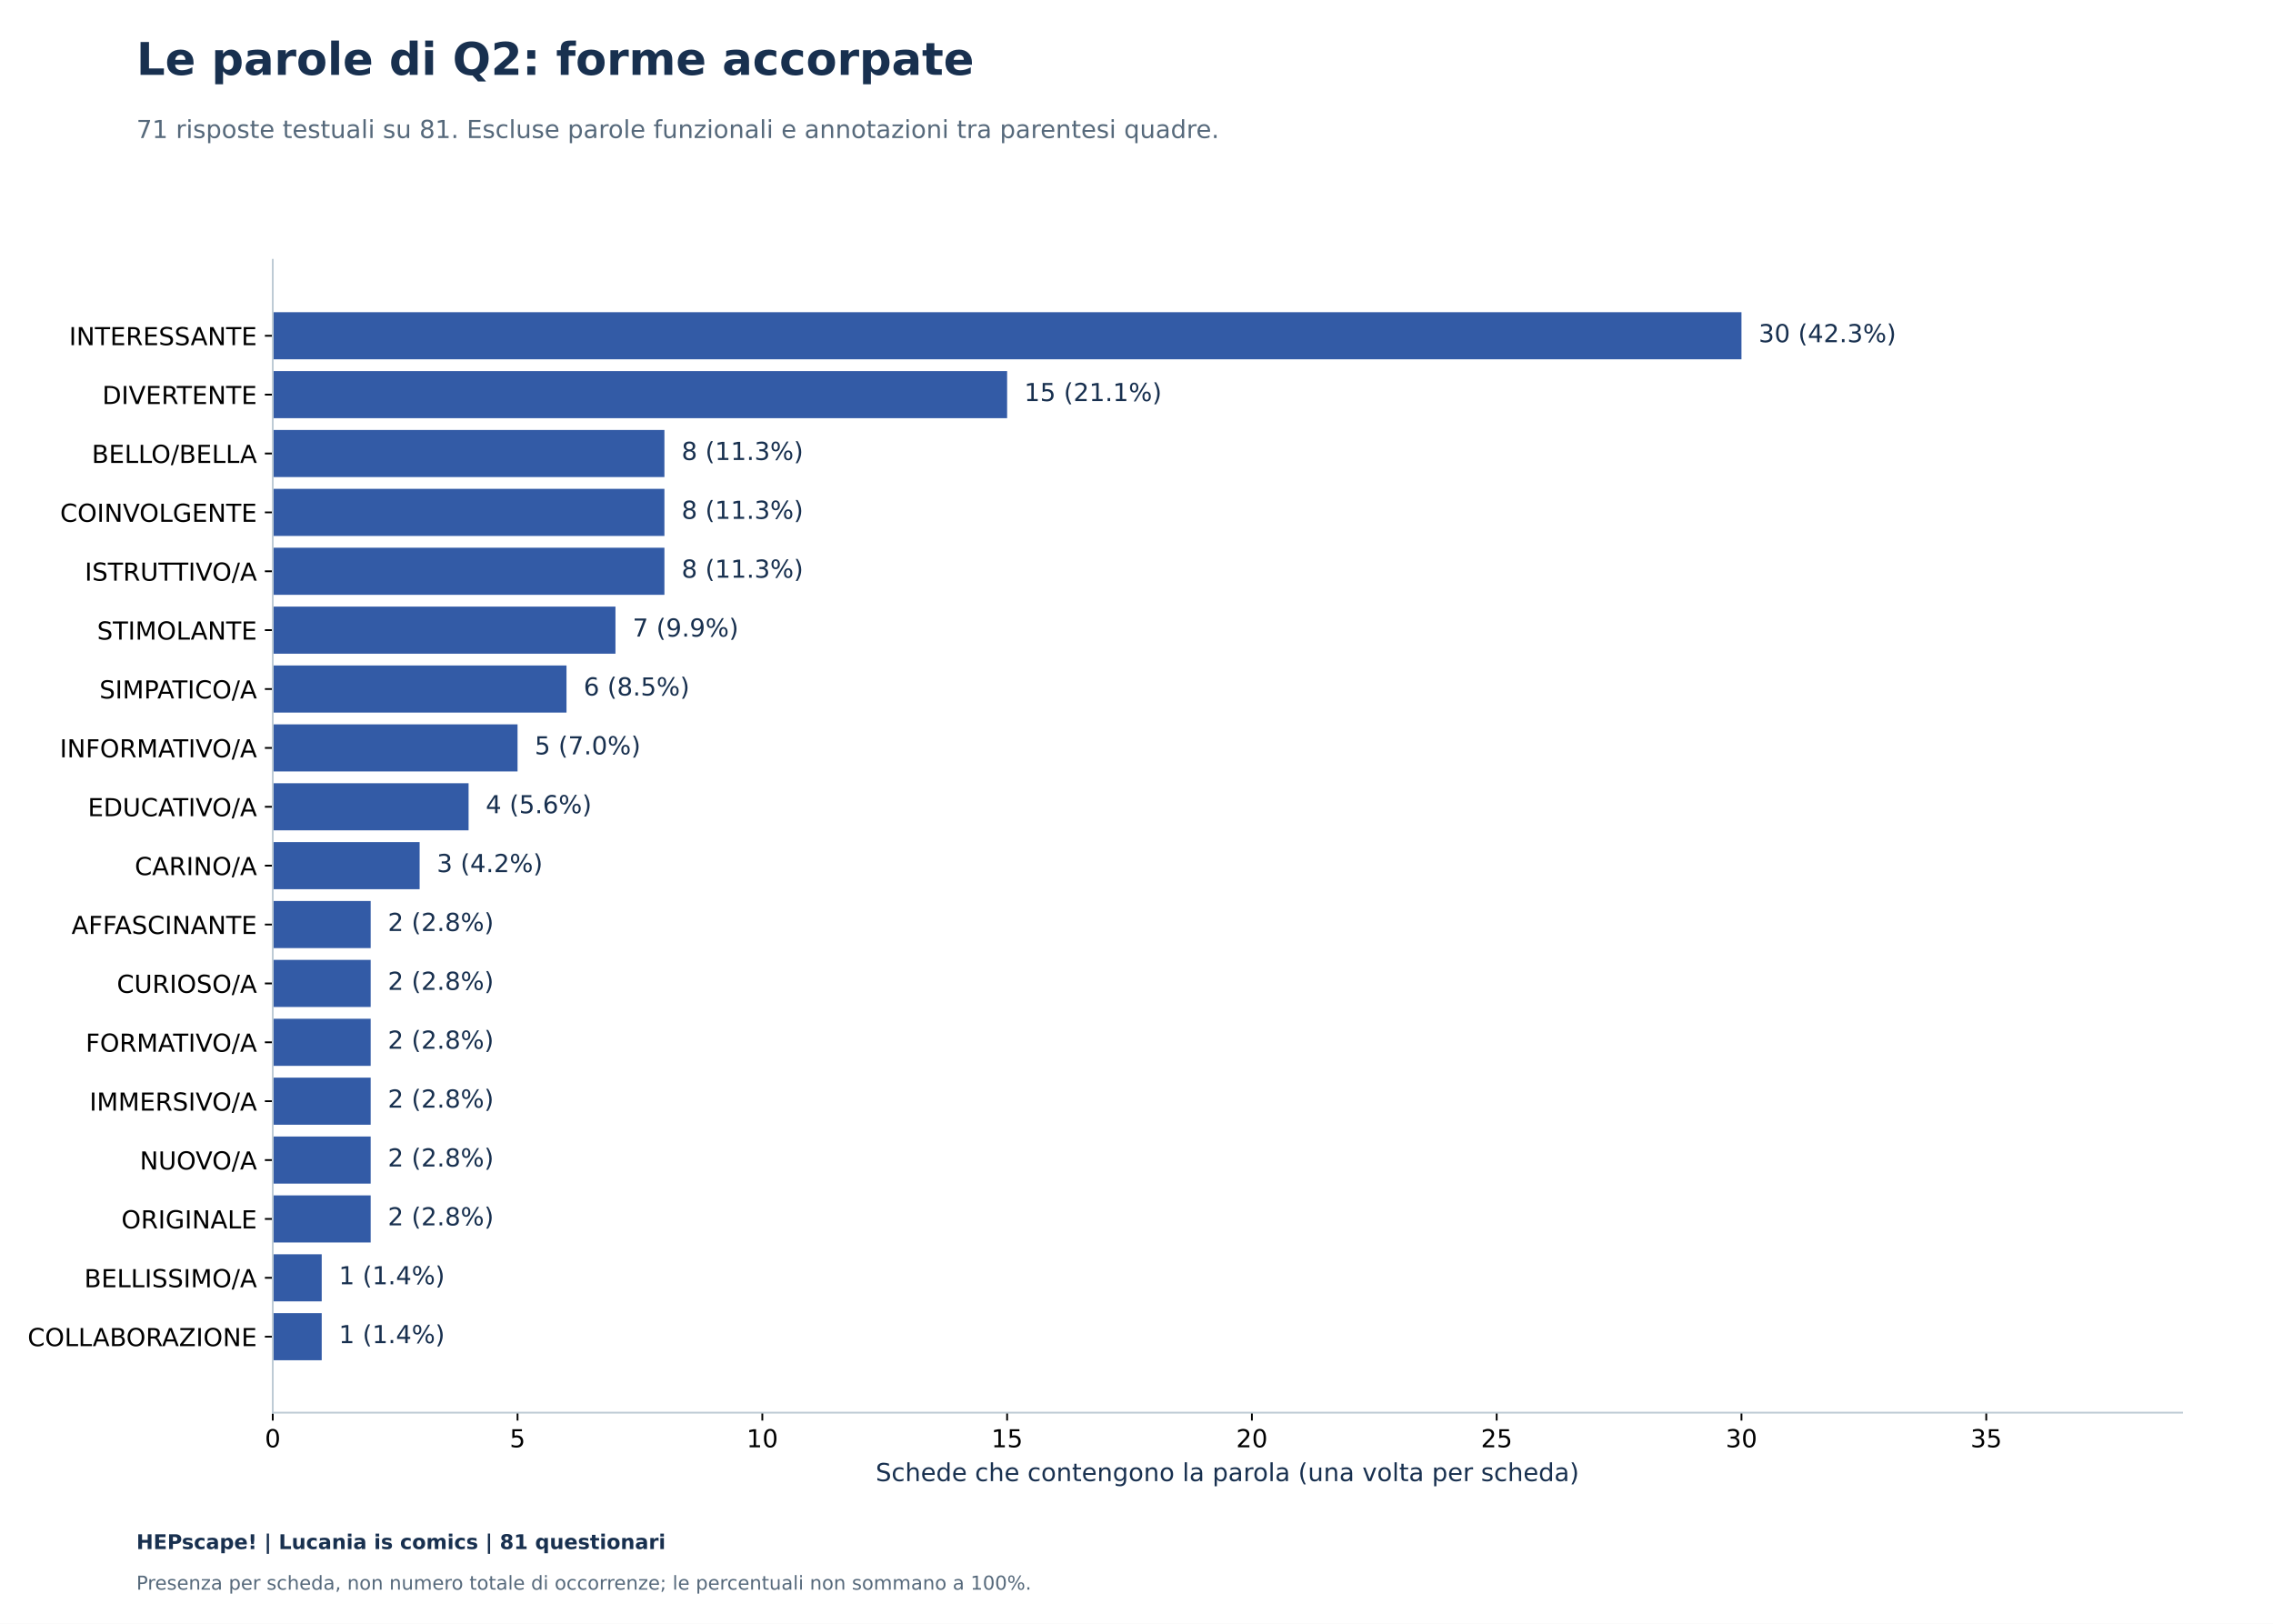
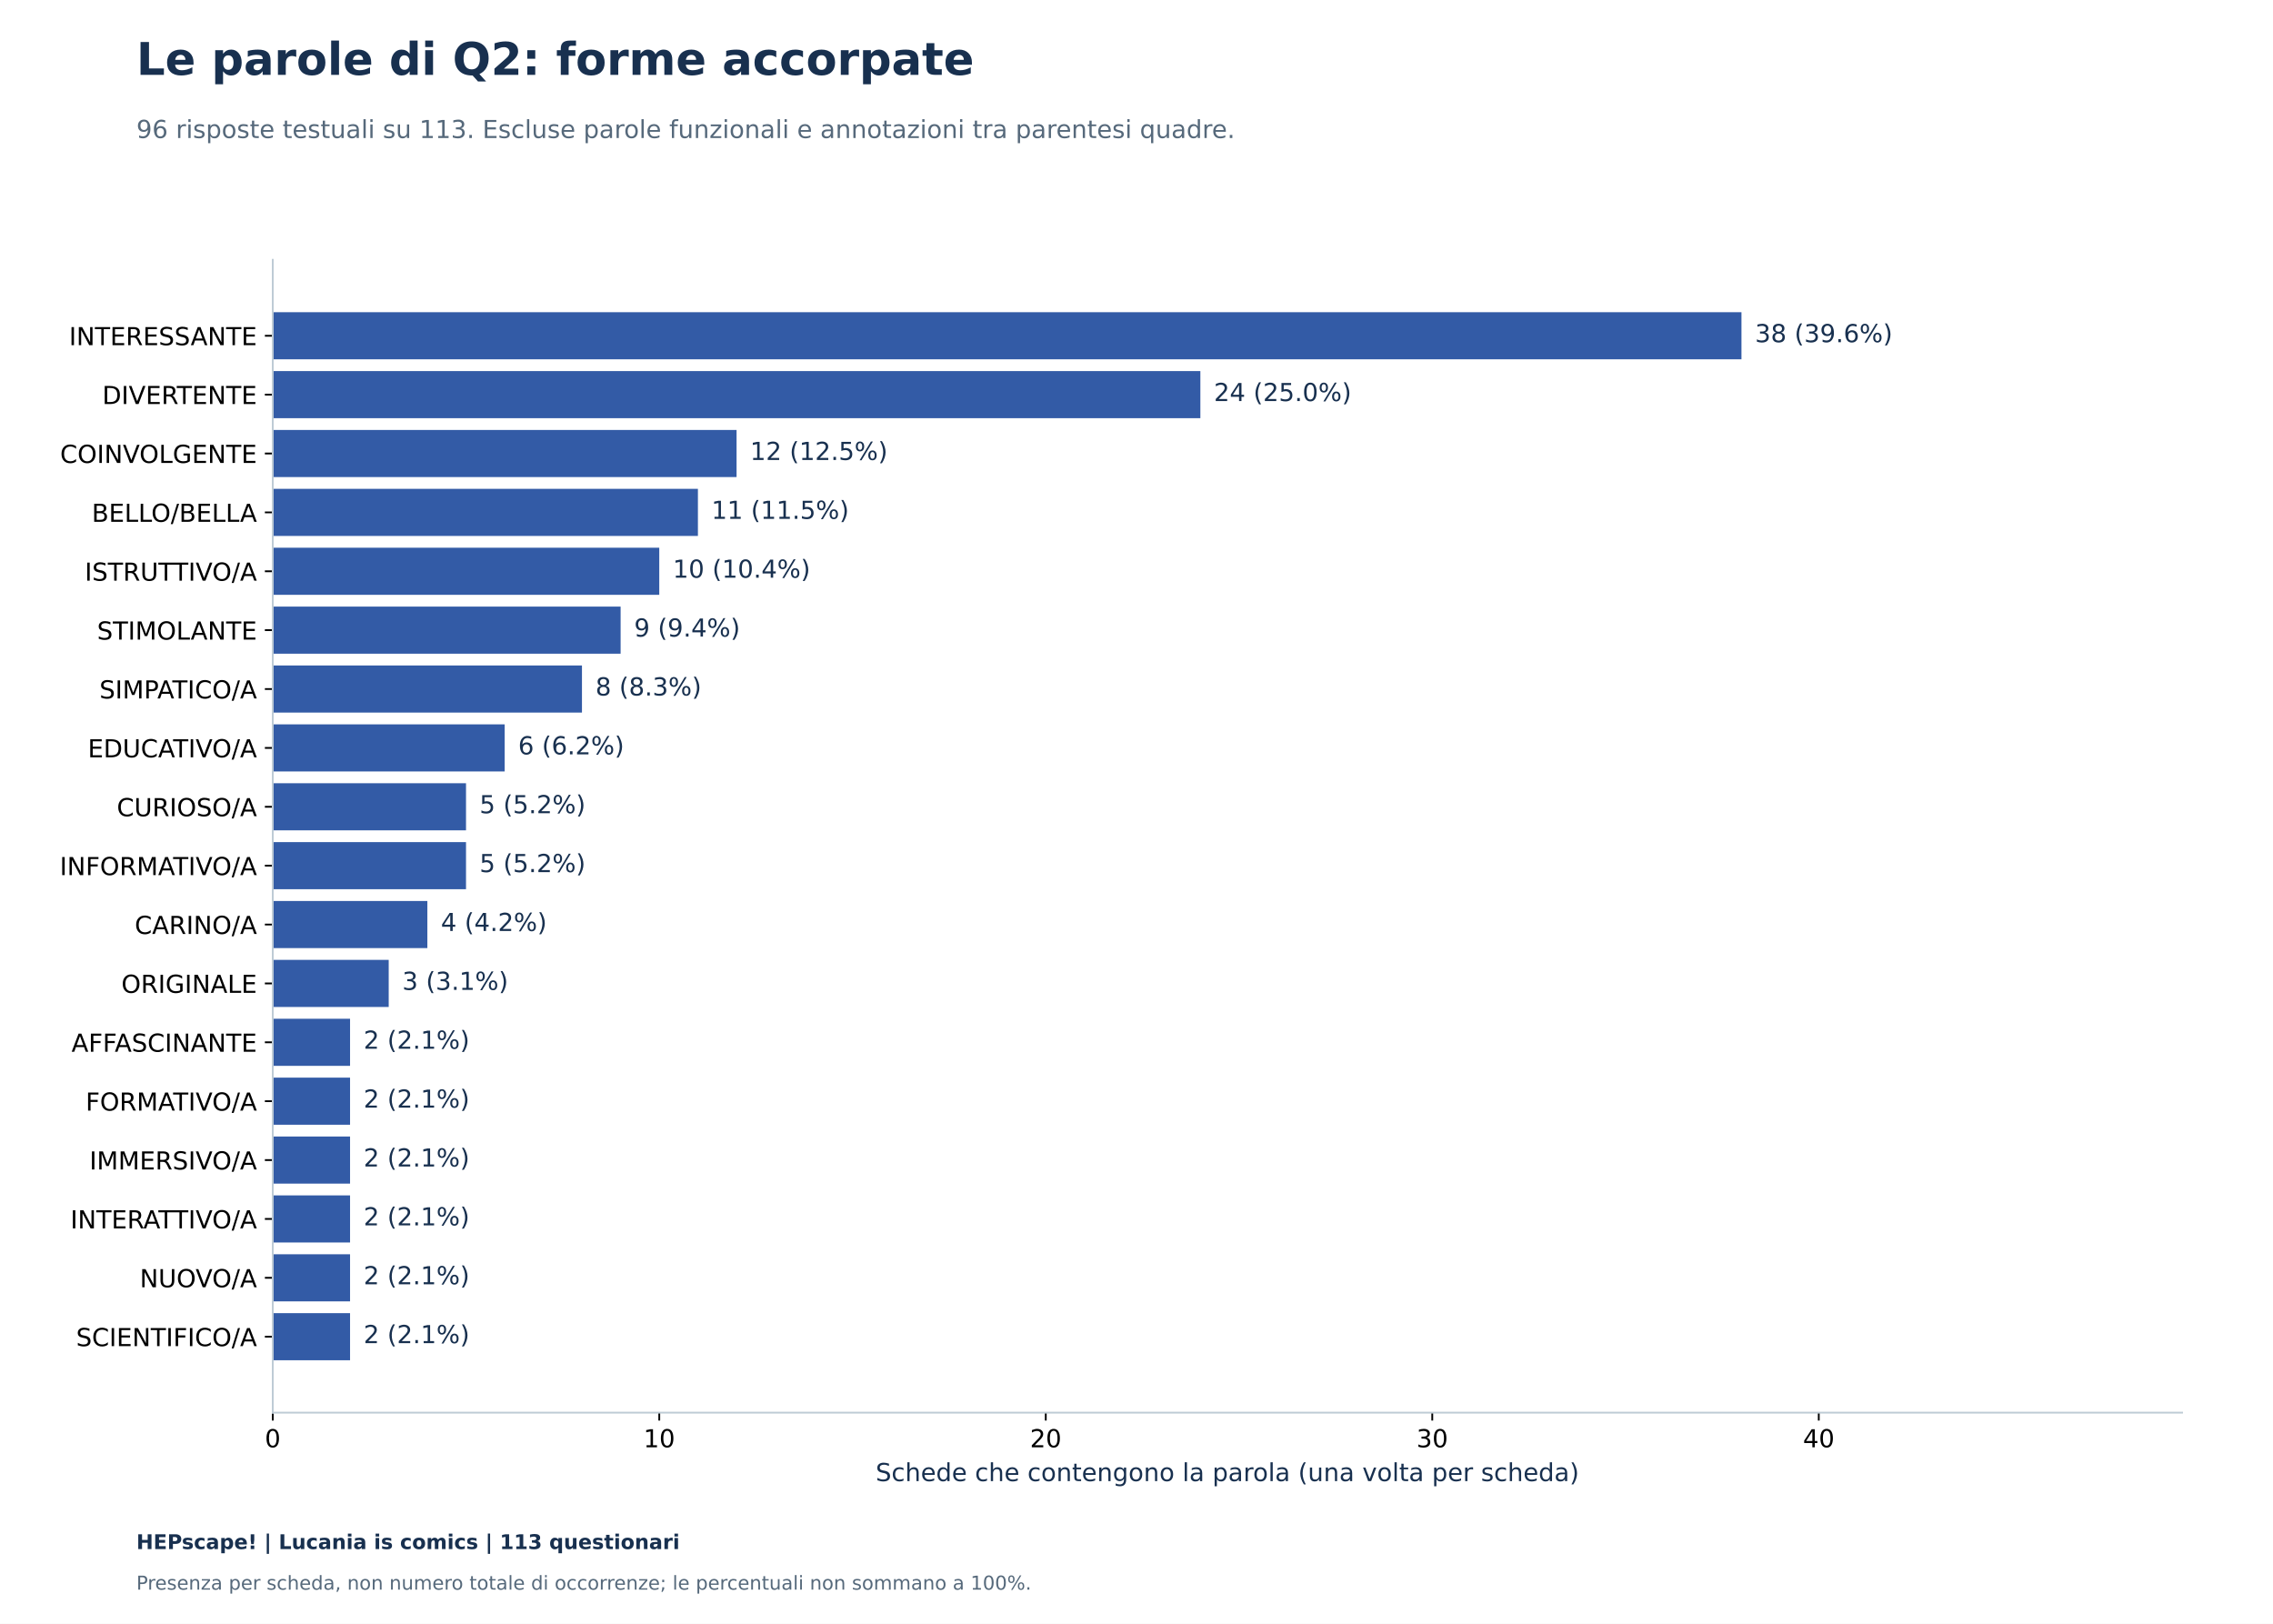
<svg xmlns="http://www.w3.org/2000/svg" xmlns:xlink="http://www.w3.org/1999/xlink" width="1008pt" height="720pt" viewBox="0 0 1008 720" version="1.1">
  <defs>
    <style type="text/css">*{stroke-linejoin: round; stroke-linecap: butt}</style>
  </defs>
  <g id="figure_1">
    <g id="patch_1">
      <path d="M 0 720  L 1008 720  L 1008 0  L 0 0  z " style="fill: #ffffff" />
    </g>
    <g id="axes_1">
      <g id="patch_2">
        <path d="M 120.96 626.4  L 967.68 626.4  L 967.68 115.2  L 120.96 115.2  z " style="fill: #ffffff" />
      </g>
      <g id="patch_3">
-         <path d="M 120.96 138.436  L 772.283 138.436  L 772.283 159.323  L 120.96 159.323  z " clip-path="url(#pca70772ca7)" style="fill: #335ba6" />
+         <path d="M 120.96 138.436  L 772.283 138.436  L 772.283 159.323  L 120.96 159.323  z " clip-path="url(#p9a1aef241e)" style="fill: #335ba6" />
      </g>
      <g id="patch_4">
-         <path d="M 120.96 164.545  L 446.622 164.545  L 446.622 185.431  L 120.96 185.431  z " clip-path="url(#pca70772ca7)" style="fill: #335ba6" />
+         <path d="M 120.96 164.545  L 532.322 164.545  L 532.322 185.431  L 120.96 185.431  z " clip-path="url(#p9a1aef241e)" style="fill: #335ba6" />
      </g>
      <g id="patch_5">
-         <path d="M 120.96 190.653  L 294.646 190.653  L 294.646 211.54  L 120.96 211.54  z " clip-path="url(#pca70772ca7)" style="fill: #335ba6" />
+         <path d="M 120.96 190.653  L 326.641 190.653  L 326.641 211.54  L 120.96 211.54  z " clip-path="url(#p9a1aef241e)" style="fill: #335ba6" />
      </g>
      <g id="patch_6">
-         <path d="M 120.96 216.761  L 294.646 216.761  L 294.646 237.648  L 120.96 237.648  z " clip-path="url(#pca70772ca7)" style="fill: #335ba6" />
+         <path d="M 120.96 216.761  L 309.501 216.761  L 309.501 237.648  L 120.96 237.648  z " clip-path="url(#p9a1aef241e)" style="fill: #335ba6" />
      </g>
      <g id="patch_7">
-         <path d="M 120.96 242.869  L 294.646 242.869  L 294.646 263.756  L 120.96 263.756  z " clip-path="url(#pca70772ca7)" style="fill: #335ba6" />
+         <path d="M 120.96 242.869  L 292.361 242.869  L 292.361 263.756  L 120.96 263.756  z " clip-path="url(#p9a1aef241e)" style="fill: #335ba6" />
      </g>
      <g id="patch_8">
-         <path d="M 120.96 268.978  L 272.935 268.978  L 272.935 289.864  L 120.96 289.864  z " clip-path="url(#pca70772ca7)" style="fill: #335ba6" />
+         <path d="M 120.96 268.978  L 275.221 268.978  L 275.221 289.864  L 120.96 289.864  z " clip-path="url(#p9a1aef241e)" style="fill: #335ba6" />
      </g>
      <g id="patch_9">
-         <path d="M 120.96 295.086  L 251.225 295.086  L 251.225 315.973  L 120.96 315.973  z " clip-path="url(#pca70772ca7)" style="fill: #335ba6" />
+         <path d="M 120.96 295.086  L 258.081 295.086  L 258.081 315.973  L 120.96 315.973  z " clip-path="url(#p9a1aef241e)" style="fill: #335ba6" />
      </g>
      <g id="patch_10">
-         <path d="M 120.96 321.194  L 229.514 321.194  L 229.514 342.081  L 120.96 342.081  z " clip-path="url(#pca70772ca7)" style="fill: #335ba6" />
+         <path d="M 120.96 321.194  L 223.8 321.194  L 223.8 342.081  L 120.96 342.081  z " clip-path="url(#p9a1aef241e)" style="fill: #335ba6" />
      </g>
      <g id="patch_11">
-         <path d="M 120.96 347.303  L 207.803 347.303  L 207.803 368.189  L 120.96 368.189  z " clip-path="url(#pca70772ca7)" style="fill: #335ba6" />
+         <path d="M 120.96 347.303  L 206.66 347.303  L 206.66 368.189  L 120.96 368.189  z " clip-path="url(#p9a1aef241e)" style="fill: #335ba6" />
      </g>
      <g id="patch_12">
-         <path d="M 120.96 373.411  L 186.092 373.411  L 186.092 394.297  L 120.96 394.297  z " clip-path="url(#pca70772ca7)" style="fill: #335ba6" />
+         <path d="M 120.96 373.411  L 206.66 373.411  L 206.66 394.297  L 120.96 394.297  z " clip-path="url(#p9a1aef241e)" style="fill: #335ba6" />
      </g>
      <g id="patch_13">
-         <path d="M 120.96 399.519  L 164.382 399.519  L 164.382 420.406  L 120.96 420.406  z " clip-path="url(#pca70772ca7)" style="fill: #335ba6" />
+         <path d="M 120.96 399.519  L 189.52 399.519  L 189.52 420.406  L 120.96 420.406  z " clip-path="url(#p9a1aef241e)" style="fill: #335ba6" />
      </g>
      <g id="patch_14">
-         <path d="M 120.96 425.627  L 164.382 425.627  L 164.382 446.514  L 120.96 446.514  z " clip-path="url(#pca70772ca7)" style="fill: #335ba6" />
+         <path d="M 120.96 425.627  L 172.38 425.627  L 172.38 446.514  L 120.96 446.514  z " clip-path="url(#p9a1aef241e)" style="fill: #335ba6" />
      </g>
      <g id="patch_15">
-         <path d="M 120.96 451.736  L 164.382 451.736  L 164.382 472.622  L 120.96 472.622  z " clip-path="url(#pca70772ca7)" style="fill: #335ba6" />
+         <path d="M 120.96 451.736  L 155.24 451.736  L 155.24 472.622  L 120.96 472.622  z " clip-path="url(#p9a1aef241e)" style="fill: #335ba6" />
      </g>
      <g id="patch_16">
-         <path d="M 120.96 477.844  L 164.382 477.844  L 164.382 498.731  L 120.96 498.731  z " clip-path="url(#pca70772ca7)" style="fill: #335ba6" />
+         <path d="M 120.96 477.844  L 155.24 477.844  L 155.24 498.731  L 120.96 498.731  z " clip-path="url(#p9a1aef241e)" style="fill: #335ba6" />
      </g>
      <g id="patch_17">
-         <path d="M 120.96 503.952  L 164.382 503.952  L 164.382 524.839  L 120.96 524.839  z " clip-path="url(#pca70772ca7)" style="fill: #335ba6" />
+         <path d="M 120.96 503.952  L 155.24 503.952  L 155.24 524.839  L 120.96 524.839  z " clip-path="url(#p9a1aef241e)" style="fill: #335ba6" />
      </g>
      <g id="patch_18">
-         <path d="M 120.96 530.06  L 164.382 530.06  L 164.382 550.947  L 120.96 550.947  z " clip-path="url(#pca70772ca7)" style="fill: #335ba6" />
+         <path d="M 120.96 530.06  L 155.24 530.06  L 155.24 550.947  L 120.96 550.947  z " clip-path="url(#p9a1aef241e)" style="fill: #335ba6" />
      </g>
      <g id="patch_19">
-         <path d="M 120.96 556.169  L 142.671 556.169  L 142.671 577.055  L 120.96 577.055  z " clip-path="url(#pca70772ca7)" style="fill: #335ba6" />
+         <path d="M 120.96 556.169  L 155.24 556.169  L 155.24 577.055  L 120.96 577.055  z " clip-path="url(#p9a1aef241e)" style="fill: #335ba6" />
      </g>
      <g id="patch_20">
-         <path d="M 120.96 582.277  L 142.671 582.277  L 142.671 603.164  L 120.96 603.164  z " clip-path="url(#pca70772ca7)" style="fill: #335ba6" />
+         <path d="M 120.96 582.277  L 155.24 582.277  L 155.24 603.164  L 120.96 603.164  z " clip-path="url(#p9a1aef241e)" style="fill: #335ba6" />
      </g>
      <g id="matplotlib.axis_1">
        <g id="xtick_1">
          <g id="line2d_1">
            <defs>
-               <path id="m5f2a0719b6" d="M 0 0  L 0 3.5  " style="stroke: #000000; stroke-width: 0.8" />
+               <path id="mc95356d37c" d="M 0 0  L 0 3.5  " style="stroke: #000000; stroke-width: 0.8" />
            </defs>
            <g>
-               <use xlink:href="#m5f2a0719b6" x="120.96" y="626.4" style="stroke: #000000; stroke-width: 0.8" />
+               <use xlink:href="#mc95356d37c" x="120.96" y="626.4" style="stroke: #000000; stroke-width: 0.8" />
            </g>
          </g>
          <g id="text_1">
            <text style="font-size: 11px; font-family: 'DejaVu Sans'; text-anchor: middle" x="120.96" y="641.757" transform="rotate(-0 120.96 641.7574)">0</text>
          </g>
        </g>
        <g id="xtick_2">
          <g id="line2d_2">
            <g>
-               <use xlink:href="#m5f2a0719b6" x="229.514" y="626.4" style="stroke: #000000; stroke-width: 0.8" />
+               <use xlink:href="#mc95356d37c" x="292.361" y="626.4" style="stroke: #000000; stroke-width: 0.8" />
            </g>
          </g>
          <g id="text_2">
-             <text style="font-size: 11px; font-family: 'DejaVu Sans'; text-anchor: middle" x="229.514" y="641.757" transform="rotate(-0 229.5138 641.7574)">5</text>
+             <text style="font-size: 11px; font-family: 'DejaVu Sans'; text-anchor: middle" x="292.361" y="641.757" transform="rotate(-0 292.3608 641.7574)">10</text>
          </g>
        </g>
        <g id="xtick_3">
          <g id="line2d_3">
            <g>
-               <use xlink:href="#m5f2a0719b6" x="338.068" y="626.4" style="stroke: #000000; stroke-width: 0.8" />
+               <use xlink:href="#mc95356d37c" x="463.762" y="626.4" style="stroke: #000000; stroke-width: 0.8" />
            </g>
          </g>
          <g id="text_3">
-             <text style="font-size: 11px; font-family: 'DejaVu Sans'; text-anchor: middle" x="338.068" y="641.757" transform="rotate(-0 338.0677 641.7574)">10</text>
+             <text style="font-size: 11px; font-family: 'DejaVu Sans'; text-anchor: middle" x="463.762" y="641.757" transform="rotate(-0 463.7616 641.7574)">20</text>
          </g>
        </g>
        <g id="xtick_4">
          <g id="line2d_4">
            <g>
-               <use xlink:href="#m5f2a0719b6" x="446.622" y="626.4" style="stroke: #000000; stroke-width: 0.8" />
+               <use xlink:href="#mc95356d37c" x="635.162" y="626.4" style="stroke: #000000; stroke-width: 0.8" />
            </g>
          </g>
          <g id="text_4">
-             <text style="font-size: 11px; font-family: 'DejaVu Sans'; text-anchor: middle" x="446.622" y="641.757" transform="rotate(-0 446.6215 641.7574)">15</text>
+             <text style="font-size: 11px; font-family: 'DejaVu Sans'; text-anchor: middle" x="635.162" y="641.757" transform="rotate(-0 635.1624 641.7574)">30</text>
          </g>
        </g>
        <g id="xtick_5">
          <g id="line2d_5">
            <g>
-               <use xlink:href="#m5f2a0719b6" x="555.175" y="626.4" style="stroke: #000000; stroke-width: 0.8" />
+               <use xlink:href="#mc95356d37c" x="806.563" y="626.4" style="stroke: #000000; stroke-width: 0.8" />
            </g>
          </g>
          <g id="text_5">
-             <text style="font-size: 11px; font-family: 'DejaVu Sans'; text-anchor: middle" x="555.175" y="641.757" transform="rotate(-0 555.1754 641.7574)">20</text>
-           </g>
-         </g>
-         <g id="xtick_6">
-           <g id="line2d_6">
-             <g>
-               <use xlink:href="#m5f2a0719b6" x="663.729" y="626.4" style="stroke: #000000; stroke-width: 0.8" />
-             </g>
-           </g>
-           <g id="text_6">
-             <text style="font-size: 11px; font-family: 'DejaVu Sans'; text-anchor: middle" x="663.729" y="641.757" transform="rotate(-0 663.7292 641.7574)">25</text>
-           </g>
-         </g>
-         <g id="xtick_7">
-           <g id="line2d_7">
-             <g>
-               <use xlink:href="#m5f2a0719b6" x="772.283" y="626.4" style="stroke: #000000; stroke-width: 0.8" />
-             </g>
-           </g>
-           <g id="text_7">
-             <text style="font-size: 11px; font-family: 'DejaVu Sans'; text-anchor: middle" x="772.283" y="641.757" transform="rotate(-0 772.2831 641.7574)">30</text>
-           </g>
-         </g>
-         <g id="xtick_8">
-           <g id="line2d_8">
-             <g>
-               <use xlink:href="#m5f2a0719b6" x="880.837" y="626.4" style="stroke: #000000; stroke-width: 0.8" />
-             </g>
-           </g>
-           <g id="text_8">
-             <text style="font-size: 11px; font-family: 'DejaVu Sans'; text-anchor: middle" x="880.837" y="641.757" transform="rotate(-0 880.8369 641.7574)">35</text>
-           </g>
-         </g>
-         <g id="text_9">
+             <text style="font-size: 11px; font-family: 'DejaVu Sans'; text-anchor: middle" x="806.563" y="641.757" transform="rotate(-0 806.5632 641.7574)">40</text>
+           </g>
+         </g>
+         <g id="text_6">
          <text style="font-size: 11px; font-family: 'DejaVu Sans'; text-anchor: middle; fill: #18304f" x="544.32" y="656.758" transform="rotate(-0 544.32 656.7583)">Schede che contengono la parola (una volta per scheda)</text>
        </g>
      </g>
      <g id="matplotlib.axis_2">
        <g id="ytick_1">
+           <g id="line2d_6">
+             <defs>
+               <path id="m3ce0cde20e" d="M 0 0  L -3.5 0  " style="stroke: #000000; stroke-width: 0.8" />
+             </defs>
+             <g>
+               <use xlink:href="#m3ce0cde20e" x="120.96" y="148.88" style="stroke: #000000; stroke-width: 0.8" />
+             </g>
+           </g>
+           <g id="text_7">
+             <text style="font-size: 11px; font-family: 'DejaVu Sans'; text-anchor: end" x="113.96" y="153.058" transform="rotate(-0 113.96 153.0584)">INTERESSANTE</text>
+           </g>
+         </g>
+         <g id="ytick_2">
+           <g id="line2d_7">
+             <g>
+               <use xlink:href="#m3ce0cde20e" x="120.96" y="174.988" style="stroke: #000000; stroke-width: 0.8" />
+             </g>
+           </g>
+           <g id="text_8">
+             <text style="font-size: 11px; font-family: 'DejaVu Sans'; text-anchor: end" x="113.96" y="179.167" transform="rotate(-0 113.96 179.1667)">DIVERTENTE</text>
+           </g>
+         </g>
+         <g id="ytick_3">
+           <g id="line2d_8">
+             <g>
+               <use xlink:href="#m3ce0cde20e" x="120.96" y="201.096" style="stroke: #000000; stroke-width: 0.8" />
+             </g>
+           </g>
+           <g id="text_9">
+             <text style="font-size: 11px; font-family: 'DejaVu Sans'; text-anchor: end" x="113.96" y="205.275" transform="rotate(-0 113.96 205.2749)">COINVOLGENTE</text>
+           </g>
+         </g>
+         <g id="ytick_4">
          <g id="line2d_9">
-             <defs>
-               <path id="m6e05bff1ca" d="M 0 0  L -3.5 0  " style="stroke: #000000; stroke-width: 0.8" />
-             </defs>
-             <g>
-               <use xlink:href="#m6e05bff1ca" x="120.96" y="148.88" style="stroke: #000000; stroke-width: 0.8" />
+             <g>
+               <use xlink:href="#m3ce0cde20e" x="120.96" y="227.204" style="stroke: #000000; stroke-width: 0.8" />
            </g>
          </g>
          <g id="text_10">
-             <text style="font-size: 11px; font-family: 'DejaVu Sans'; text-anchor: end" x="113.96" y="153.058" transform="rotate(-0 113.96 153.0584)">INTERESSANTE</text>
-           </g>
-         </g>
-         <g id="ytick_2">
+             <text style="font-size: 11px; font-family: 'DejaVu Sans'; text-anchor: end" x="113.96" y="231.383" transform="rotate(-0 113.96 231.3832)">BELLO/BELLA</text>
+           </g>
+         </g>
+         <g id="ytick_5">
          <g id="line2d_10">
            <g>
-               <use xlink:href="#m6e05bff1ca" x="120.96" y="174.988" style="stroke: #000000; stroke-width: 0.8" />
+               <use xlink:href="#m3ce0cde20e" x="120.96" y="253.313" style="stroke: #000000; stroke-width: 0.8" />
            </g>
          </g>
          <g id="text_11">
-             <text style="font-size: 11px; font-family: 'DejaVu Sans'; text-anchor: end" x="113.96" y="179.167" transform="rotate(-0 113.96 179.1667)">DIVERTENTE</text>
-           </g>
-         </g>
-         <g id="ytick_3">
+             <text style="font-size: 11px; font-family: 'DejaVu Sans'; text-anchor: end" x="113.96" y="257.491" transform="rotate(-0 113.96 257.4915)">ISTRUTTIVO/A</text>
+           </g>
+         </g>
+         <g id="ytick_6">
          <g id="line2d_11">
            <g>
-               <use xlink:href="#m6e05bff1ca" x="120.96" y="201.096" style="stroke: #000000; stroke-width: 0.8" />
+               <use xlink:href="#m3ce0cde20e" x="120.96" y="279.421" style="stroke: #000000; stroke-width: 0.8" />
            </g>
          </g>
          <g id="text_12">
-             <text style="font-size: 11px; font-family: 'DejaVu Sans'; text-anchor: end" x="113.96" y="205.275" transform="rotate(-0 113.96 205.2749)">BELLO/BELLA</text>
-           </g>
-         </g>
-         <g id="ytick_4">
+             <text style="font-size: 11px; font-family: 'DejaVu Sans'; text-anchor: end" x="113.96" y="283.6" transform="rotate(-0 113.96 283.5998)">STIMOLANTE</text>
+           </g>
+         </g>
+         <g id="ytick_7">
          <g id="line2d_12">
            <g>
-               <use xlink:href="#m6e05bff1ca" x="120.96" y="227.204" style="stroke: #000000; stroke-width: 0.8" />
+               <use xlink:href="#m3ce0cde20e" x="120.96" y="305.529" style="stroke: #000000; stroke-width: 0.8" />
            </g>
          </g>
          <g id="text_13">
-             <text style="font-size: 11px; font-family: 'DejaVu Sans'; text-anchor: end" x="113.96" y="231.383" transform="rotate(-0 113.96 231.3832)">COINVOLGENTE</text>
-           </g>
-         </g>
-         <g id="ytick_5">
+             <text style="font-size: 11px; font-family: 'DejaVu Sans'; text-anchor: end" x="113.96" y="309.708" transform="rotate(-0 113.96 309.708)">SIMPATICO/A</text>
+           </g>
+         </g>
+         <g id="ytick_8">
          <g id="line2d_13">
            <g>
-               <use xlink:href="#m6e05bff1ca" x="120.96" y="253.313" style="stroke: #000000; stroke-width: 0.8" />
+               <use xlink:href="#m3ce0cde20e" x="120.96" y="331.638" style="stroke: #000000; stroke-width: 0.8" />
            </g>
          </g>
          <g id="text_14">
-             <text style="font-size: 11px; font-family: 'DejaVu Sans'; text-anchor: end" x="113.96" y="257.491" transform="rotate(-0 113.96 257.4915)">ISTRUTTIVO/A</text>
-           </g>
-         </g>
-         <g id="ytick_6">
+             <text style="font-size: 11px; font-family: 'DejaVu Sans'; text-anchor: end" x="113.96" y="335.816" transform="rotate(-0 113.96 335.8163)">EDUCATIVO/A</text>
+           </g>
+         </g>
+         <g id="ytick_9">
          <g id="line2d_14">
            <g>
-               <use xlink:href="#m6e05bff1ca" x="120.96" y="279.421" style="stroke: #000000; stroke-width: 0.8" />
+               <use xlink:href="#m3ce0cde20e" x="120.96" y="357.746" style="stroke: #000000; stroke-width: 0.8" />
            </g>
          </g>
          <g id="text_15">
-             <text style="font-size: 11px; font-family: 'DejaVu Sans'; text-anchor: end" x="113.96" y="283.6" transform="rotate(-0 113.96 283.5998)">STIMOLANTE</text>
-           </g>
-         </g>
-         <g id="ytick_7">
+             <text style="font-size: 11px; font-family: 'DejaVu Sans'; text-anchor: end" x="113.96" y="361.925" transform="rotate(-0 113.96 361.9246)">CURIOSO/A</text>
+           </g>
+         </g>
+         <g id="ytick_10">
          <g id="line2d_15">
            <g>
-               <use xlink:href="#m6e05bff1ca" x="120.96" y="305.529" style="stroke: #000000; stroke-width: 0.8" />
+               <use xlink:href="#m3ce0cde20e" x="120.96" y="383.854" style="stroke: #000000; stroke-width: 0.8" />
            </g>
          </g>
          <g id="text_16">
-             <text style="font-size: 11px; font-family: 'DejaVu Sans'; text-anchor: end" x="113.96" y="309.708" transform="rotate(-0 113.96 309.708)">SIMPATICO/A</text>
-           </g>
-         </g>
-         <g id="ytick_8">
+             <text style="font-size: 11px; font-family: 'DejaVu Sans'; text-anchor: end" x="113.96" y="388.033" transform="rotate(-0 113.96 388.0328)">INFORMATIVO/A</text>
+           </g>
+         </g>
+         <g id="ytick_11">
          <g id="line2d_16">
            <g>
-               <use xlink:href="#m6e05bff1ca" x="120.96" y="331.638" style="stroke: #000000; stroke-width: 0.8" />
+               <use xlink:href="#m3ce0cde20e" x="120.96" y="409.962" style="stroke: #000000; stroke-width: 0.8" />
            </g>
          </g>
          <g id="text_17">
-             <text style="font-size: 11px; font-family: 'DejaVu Sans'; text-anchor: end" x="113.96" y="335.816" transform="rotate(-0 113.96 335.8163)">INFORMATIVO/A</text>
-           </g>
-         </g>
-         <g id="ytick_9">
+             <text style="font-size: 11px; font-family: 'DejaVu Sans'; text-anchor: end" x="113.96" y="414.141" transform="rotate(-0 113.96 414.1411)">CARINO/A</text>
+           </g>
+         </g>
+         <g id="ytick_12">
          <g id="line2d_17">
            <g>
-               <use xlink:href="#m6e05bff1ca" x="120.96" y="357.746" style="stroke: #000000; stroke-width: 0.8" />
+               <use xlink:href="#m3ce0cde20e" x="120.96" y="436.071" style="stroke: #000000; stroke-width: 0.8" />
            </g>
          </g>
          <g id="text_18">
-             <text style="font-size: 11px; font-family: 'DejaVu Sans'; text-anchor: end" x="113.96" y="361.925" transform="rotate(-0 113.96 361.9246)">EDUCATIVO/A</text>
-           </g>
-         </g>
-         <g id="ytick_10">
+             <text style="font-size: 11px; font-family: 'DejaVu Sans'; text-anchor: end" x="113.96" y="440.249" transform="rotate(-0 113.96 440.2494)">ORIGINALE</text>
+           </g>
+         </g>
+         <g id="ytick_13">
          <g id="line2d_18">
            <g>
-               <use xlink:href="#m6e05bff1ca" x="120.96" y="383.854" style="stroke: #000000; stroke-width: 0.8" />
+               <use xlink:href="#m3ce0cde20e" x="120.96" y="462.179" style="stroke: #000000; stroke-width: 0.8" />
            </g>
          </g>
          <g id="text_19">
-             <text style="font-size: 11px; font-family: 'DejaVu Sans'; text-anchor: end" x="113.96" y="388.033" transform="rotate(-0 113.96 388.0328)">CARINO/A</text>
-           </g>
-         </g>
-         <g id="ytick_11">
+             <text style="font-size: 11px; font-family: 'DejaVu Sans'; text-anchor: end" x="113.96" y="466.358" transform="rotate(-0 113.96 466.3577)">AFFASCINANTE</text>
+           </g>
+         </g>
+         <g id="ytick_14">
          <g id="line2d_19">
            <g>
-               <use xlink:href="#m6e05bff1ca" x="120.96" y="409.962" style="stroke: #000000; stroke-width: 0.8" />
+               <use xlink:href="#m3ce0cde20e" x="120.96" y="488.287" style="stroke: #000000; stroke-width: 0.8" />
            </g>
          </g>
          <g id="text_20">
-             <text style="font-size: 11px; font-family: 'DejaVu Sans'; text-anchor: end" x="113.96" y="414.141" transform="rotate(-0 113.96 414.1411)">AFFASCINANTE</text>
-           </g>
-         </g>
-         <g id="ytick_12">
+             <text style="font-size: 11px; font-family: 'DejaVu Sans'; text-anchor: end" x="113.96" y="492.466" transform="rotate(-0 113.96 492.4659)">FORMATIVO/A</text>
+           </g>
+         </g>
+         <g id="ytick_15">
          <g id="line2d_20">
            <g>
-               <use xlink:href="#m6e05bff1ca" x="120.96" y="436.071" style="stroke: #000000; stroke-width: 0.8" />
+               <use xlink:href="#m3ce0cde20e" x="120.96" y="514.396" style="stroke: #000000; stroke-width: 0.8" />
            </g>
          </g>
          <g id="text_21">
-             <text style="font-size: 11px; font-family: 'DejaVu Sans'; text-anchor: end" x="113.96" y="440.249" transform="rotate(-0 113.96 440.2494)">CURIOSO/A</text>
-           </g>
-         </g>
-         <g id="ytick_13">
+             <text style="font-size: 11px; font-family: 'DejaVu Sans'; text-anchor: end" x="113.96" y="518.574" transform="rotate(-0 113.96 518.5742)">IMMERSIVO/A</text>
+           </g>
+         </g>
+         <g id="ytick_16">
          <g id="line2d_21">
            <g>
-               <use xlink:href="#m6e05bff1ca" x="120.96" y="462.179" style="stroke: #000000; stroke-width: 0.8" />
+               <use xlink:href="#m3ce0cde20e" x="120.96" y="540.504" style="stroke: #000000; stroke-width: 0.8" />
            </g>
          </g>
          <g id="text_22">
-             <text style="font-size: 11px; font-family: 'DejaVu Sans'; text-anchor: end" x="113.96" y="466.358" transform="rotate(-0 113.96 466.3577)">FORMATIVO/A</text>
-           </g>
-         </g>
-         <g id="ytick_14">
+             <text style="font-size: 11px; font-family: 'DejaVu Sans'; text-anchor: end" x="113.96" y="544.682" transform="rotate(-0 113.96 544.6825)">INTERATTIVO/A</text>
+           </g>
+         </g>
+         <g id="ytick_17">
          <g id="line2d_22">
            <g>
-               <use xlink:href="#m6e05bff1ca" x="120.96" y="488.287" style="stroke: #000000; stroke-width: 0.8" />
+               <use xlink:href="#m3ce0cde20e" x="120.96" y="566.612" style="stroke: #000000; stroke-width: 0.8" />
            </g>
          </g>
          <g id="text_23">
-             <text style="font-size: 11px; font-family: 'DejaVu Sans'; text-anchor: end" x="113.96" y="492.466" transform="rotate(-0 113.96 492.4659)">IMMERSIVO/A</text>
-           </g>
-         </g>
-         <g id="ytick_15">
+             <text style="font-size: 11px; font-family: 'DejaVu Sans'; text-anchor: end" x="113.96" y="570.791" transform="rotate(-0 113.96 570.7908)">NUOVO/A</text>
+           </g>
+         </g>
+         <g id="ytick_18">
          <g id="line2d_23">
            <g>
-               <use xlink:href="#m6e05bff1ca" x="120.96" y="514.396" style="stroke: #000000; stroke-width: 0.8" />
+               <use xlink:href="#m3ce0cde20e" x="120.96" y="592.72" style="stroke: #000000; stroke-width: 0.8" />
            </g>
          </g>
          <g id="text_24">
-             <text style="font-size: 11px; font-family: 'DejaVu Sans'; text-anchor: end" x="113.96" y="518.574" transform="rotate(-0 113.96 518.5742)">NUOVO/A</text>
-           </g>
-         </g>
-         <g id="ytick_16">
-           <g id="line2d_24">
-             <g>
-               <use xlink:href="#m6e05bff1ca" x="120.96" y="540.504" style="stroke: #000000; stroke-width: 0.8" />
-             </g>
-           </g>
-           <g id="text_25">
-             <text style="font-size: 11px; font-family: 'DejaVu Sans'; text-anchor: end" x="113.96" y="544.682" transform="rotate(-0 113.96 544.6825)">ORIGINALE</text>
-           </g>
-         </g>
-         <g id="ytick_17">
-           <g id="line2d_25">
-             <g>
-               <use xlink:href="#m6e05bff1ca" x="120.96" y="566.612" style="stroke: #000000; stroke-width: 0.8" />
-             </g>
-           </g>
-           <g id="text_26">
-             <text style="font-size: 11px; font-family: 'DejaVu Sans'; text-anchor: end" x="113.96" y="570.791" transform="rotate(-0 113.96 570.7908)">BELLISSIMO/A</text>
-           </g>
-         </g>
-         <g id="ytick_18">
-           <g id="line2d_26">
-             <g>
-               <use xlink:href="#m6e05bff1ca" x="120.96" y="592.72" style="stroke: #000000; stroke-width: 0.8" />
-             </g>
-           </g>
-           <g id="text_27">
-             <text style="font-size: 11px; font-family: 'DejaVu Sans'; text-anchor: end" x="113.96" y="596.899" transform="rotate(-0 113.96 596.899)">COLLABORAZIONE</text>
+             <text style="font-size: 11px; font-family: 'DejaVu Sans'; text-anchor: end" x="113.96" y="596.899" transform="rotate(-0 113.96 596.899)">SCIENTIFICO/A</text>
          </g>
        </g>
      </g>
      <g id="patch_21">
        <path d="M 120.96 626.4  L 120.96 115.2  " style="fill: none; stroke: #becbd5; stroke-width: 0.8; stroke-linejoin: miter; stroke-linecap: square" />
      </g>
      <g id="patch_22">
        <path d="M 120.96 626.4  L 967.68 626.4  " style="fill: none; stroke: #becbd5; stroke-width: 0.8; stroke-linejoin: miter; stroke-linecap: square" />
      </g>
+       <g id="text_25">
+         <text style="font-size: 11px; font-family: 'DejaVu Sans'; text-anchor: start; fill: #18304f" x="778.282" y="151.737" transform="rotate(-0 778.2821 151.7371)">38 (39.6%)</text>
+       </g>
+       <g id="text_26">
+         <text style="font-size: 11px; font-family: 'DejaVu Sans'; text-anchor: start; fill: #18304f" x="538.321" y="177.845" transform="rotate(-0 538.321 177.8454)">24 (25.0%)</text>
+       </g>
+       <g id="text_27">
+         <text style="font-size: 11px; font-family: 'DejaVu Sans'; text-anchor: start; fill: #18304f" x="332.64" y="203.954" transform="rotate(-0 332.64 203.9536)">12 (12.5%)</text>
+       </g>
      <g id="text_28">
-         <text style="font-size: 11px; font-family: 'DejaVu Sans'; text-anchor: start; fill: #18304f" x="779.882" y="151.737" transform="rotate(-0 779.8818 151.7371)">30 (42.3%)</text>
+         <text style="font-size: 11px; font-family: 'DejaVu Sans'; text-anchor: start; fill: #18304f" x="315.5" y="230.062" transform="rotate(-0 315.4999 230.0619)">11 (11.5%)</text>
      </g>
      <g id="text_29">
-         <text style="font-size: 11px; font-family: 'DejaVu Sans'; text-anchor: start; fill: #18304f" x="454.22" y="177.845" transform="rotate(-0 454.2203 177.8454)">15 (21.1%)</text>
+         <text style="font-size: 11px; font-family: 'DejaVu Sans'; text-anchor: start; fill: #18304f" x="298.36" y="256.17" transform="rotate(-0 298.3598 256.1702)">10 (10.4%)</text>
      </g>
      <g id="text_30">
-         <text style="font-size: 11px; font-family: 'DejaVu Sans'; text-anchor: start; fill: #18304f" x="302.245" y="203.954" transform="rotate(-0 302.2449 203.9536)">8 (11.3%)</text>
+         <text style="font-size: 11px; font-family: 'DejaVu Sans'; text-anchor: start; fill: #18304f" x="281.22" y="282.278" transform="rotate(-0 281.2198 282.2785)">9 (9.4%)</text>
      </g>
      <g id="text_31">
-         <text style="font-size: 11px; font-family: 'DejaVu Sans'; text-anchor: start; fill: #18304f" x="302.245" y="230.062" transform="rotate(-0 302.2449 230.0619)">8 (11.3%)</text>
+         <text style="font-size: 11px; font-family: 'DejaVu Sans'; text-anchor: start; fill: #18304f" x="264.08" y="308.387" transform="rotate(-0 264.0797 308.3867)">8 (8.3%)</text>
      </g>
      <g id="text_32">
-         <text style="font-size: 11px; font-family: 'DejaVu Sans'; text-anchor: start; fill: #18304f" x="302.245" y="256.17" transform="rotate(-0 302.2449 256.1702)">8 (11.3%)</text>
+         <text style="font-size: 11px; font-family: 'DejaVu Sans'; text-anchor: start; fill: #18304f" x="229.8" y="334.495" transform="rotate(-0 229.7995 334.495)">6 (6.2%)</text>
      </g>
      <g id="text_33">
-         <text style="font-size: 11px; font-family: 'DejaVu Sans'; text-anchor: start; fill: #18304f" x="280.534" y="282.278" transform="rotate(-0 280.5342 282.2785)">7 (9.9%)</text>
+         <text style="font-size: 11px; font-family: 'DejaVu Sans'; text-anchor: start; fill: #18304f" x="212.659" y="360.603" transform="rotate(-0 212.6594 360.6033)">5 (5.2%)</text>
      </g>
      <g id="text_34">
-         <text style="font-size: 11px; font-family: 'DejaVu Sans'; text-anchor: start; fill: #18304f" x="258.823" y="308.387" transform="rotate(-0 258.8234 308.3867)">6 (8.5%)</text>
+         <text style="font-size: 11px; font-family: 'DejaVu Sans'; text-anchor: start; fill: #18304f" x="212.659" y="386.712" transform="rotate(-0 212.6594 386.7116)">5 (5.2%)</text>
      </g>
      <g id="text_35">
-         <text style="font-size: 11px; font-family: 'DejaVu Sans'; text-anchor: start; fill: #18304f" x="237.113" y="334.495" transform="rotate(-0 237.1126 334.495)">5 (7.0%)</text>
+         <text style="font-size: 11px; font-family: 'DejaVu Sans'; text-anchor: start; fill: #18304f" x="195.519" y="412.82" transform="rotate(-0 195.5194 412.8198)">4 (4.2%)</text>
      </g>
      <g id="text_36">
-         <text style="font-size: 11px; font-family: 'DejaVu Sans'; text-anchor: start; fill: #18304f" x="215.402" y="360.603" transform="rotate(-0 215.4018 360.6033)">4 (5.6%)</text>
+         <text style="font-size: 11px; font-family: 'DejaVu Sans'; text-anchor: start; fill: #18304f" x="178.379" y="438.928" transform="rotate(-0 178.3793 438.9281)">3 (3.1%)</text>
      </g>
      <g id="text_37">
-         <text style="font-size: 11px; font-family: 'DejaVu Sans'; text-anchor: start; fill: #18304f" x="193.691" y="386.712" transform="rotate(-0 193.6911 386.7116)">3 (4.2%)</text>
+         <text style="font-size: 11px; font-family: 'DejaVu Sans'; text-anchor: start; fill: #18304f" x="161.239" y="465.036" transform="rotate(-0 161.2392 465.0364)">2 (2.1%)</text>
      </g>
      <g id="text_38">
-         <text style="font-size: 11px; font-family: 'DejaVu Sans'; text-anchor: start; fill: #18304f" x="171.98" y="412.82" transform="rotate(-0 171.9803 412.8198)">2 (2.8%)</text>
+         <text style="font-size: 11px; font-family: 'DejaVu Sans'; text-anchor: start; fill: #18304f" x="161.239" y="491.145" transform="rotate(-0 161.2392 491.1447)">2 (2.1%)</text>
      </g>
      <g id="text_39">
-         <text style="font-size: 11px; font-family: 'DejaVu Sans'; text-anchor: start; fill: #18304f" x="171.98" y="438.928" transform="rotate(-0 171.9803 438.9281)">2 (2.8%)</text>
+         <text style="font-size: 11px; font-family: 'DejaVu Sans'; text-anchor: start; fill: #18304f" x="161.239" y="517.253" transform="rotate(-0 161.2392 517.2529)">2 (2.1%)</text>
      </g>
      <g id="text_40">
-         <text style="font-size: 11px; font-family: 'DejaVu Sans'; text-anchor: start; fill: #18304f" x="171.98" y="465.036" transform="rotate(-0 171.9803 465.0364)">2 (2.8%)</text>
+         <text style="font-size: 11px; font-family: 'DejaVu Sans'; text-anchor: start; fill: #18304f" x="161.239" y="543.361" transform="rotate(-0 161.2392 543.3612)">2 (2.1%)</text>
      </g>
      <g id="text_41">
-         <text style="font-size: 11px; font-family: 'DejaVu Sans'; text-anchor: start; fill: #18304f" x="171.98" y="491.145" transform="rotate(-0 171.9803 491.1447)">2 (2.8%)</text>
+         <text style="font-size: 11px; font-family: 'DejaVu Sans'; text-anchor: start; fill: #18304f" x="161.239" y="569.469" transform="rotate(-0 161.2392 569.4695)">2 (2.1%)</text>
      </g>
      <g id="text_42">
-         <text style="font-size: 11px; font-family: 'DejaVu Sans'; text-anchor: start; fill: #18304f" x="171.98" y="517.253" transform="rotate(-0 171.9803 517.2529)">2 (2.8%)</text>
-       </g>
-       <g id="text_43">
-         <text style="font-size: 11px; font-family: 'DejaVu Sans'; text-anchor: start; fill: #18304f" x="171.98" y="543.361" transform="rotate(-0 171.9803 543.3612)">2 (2.8%)</text>
-       </g>
-       <g id="text_44">
-         <text style="font-size: 11px; font-family: 'DejaVu Sans'; text-anchor: start; fill: #18304f" x="150.27" y="569.469" transform="rotate(-0 150.2695 569.4695)">1 (1.4%)</text>
-       </g>
-       <g id="text_45">
-         <text style="font-size: 11px; font-family: 'DejaVu Sans'; text-anchor: start; fill: #18304f" x="150.27" y="595.578" transform="rotate(-0 150.2695 595.5777)">1 (1.4%)</text>
-       </g>
+         <text style="font-size: 11px; font-family: 'DejaVu Sans'; text-anchor: start; fill: #18304f" x="161.239" y="595.578" transform="rotate(-0 161.2392 595.5777)">2 (2.1%)</text>
+       </g>
+     </g>
+     <g id="text_43">
+       <text style="font-weight: 700; font-size: 20px; font-family: 'DejaVu Sans'; text-anchor: start; fill: #18304f" x="60.48" y="33.197" transform="rotate(-0 60.48 33.19687)">Le parole di Q2: forme accorpate</text>
+     </g>
+     <g id="text_44">
+       <text style="font-size: 11px; font-family: 'DejaVu Sans'; text-anchor: start; fill: #56697b" x="60.48" y="61.2" transform="rotate(-0 60.48 61.2)">96 risposte testuali su 113. Escluse parole funzionali e annotazioni tra parentesi quadre.</text>
+     </g>
+     <g id="text_45">
+       <text style="font-weight: 700; font-size: 9px; font-family: 'DejaVu Sans'; text-anchor: start; fill: #18304f" x="60.48" y="686.88" transform="rotate(-0 60.48 686.88)">HEPscape! | Lucania is comics | 113 questionari</text>
    </g>
    <g id="text_46">
-       <text style="font-weight: 700; font-size: 20px; font-family: 'DejaVu Sans'; text-anchor: start; fill: #18304f" x="60.48" y="33.197" transform="rotate(-0 60.48 33.19687)">Le parole di Q2: forme accorpate</text>
-     </g>
-     <g id="text_47">
-       <text style="font-size: 11px; font-family: 'DejaVu Sans'; text-anchor: start; fill: #56697b" x="60.48" y="61.2" transform="rotate(-0 60.48 61.2)">71 risposte testuali su 81. Escluse parole funzionali e annotazioni tra parentesi quadre.</text>
-     </g>
-     <g id="text_48">
-       <text style="font-weight: 700; font-size: 9px; font-family: 'DejaVu Sans'; text-anchor: start; fill: #18304f" x="60.48" y="686.88" transform="rotate(-0 60.48 686.88)">HEPscape! | Lucania is comics | 81 questionari</text>
-     </g>
-     <g id="text_49">
      <text style="font-size: 8.5px; font-family: 'DejaVu Sans'; text-anchor: start; fill: #56697b" x="60.48" y="704.88" transform="rotate(-0 60.48 704.88)">Presenza per scheda, non numero totale di occorrenze; le percentuali non sommano a 100%.</text>
    </g>
  </g>
  <defs>
-     <clipPath id="pca70772ca7">
+     <clipPath id="p9a1aef241e">
      <rect x="120.96" y="115.2" width="846.72" height="511.2" />
    </clipPath>
  </defs>
</svg>
